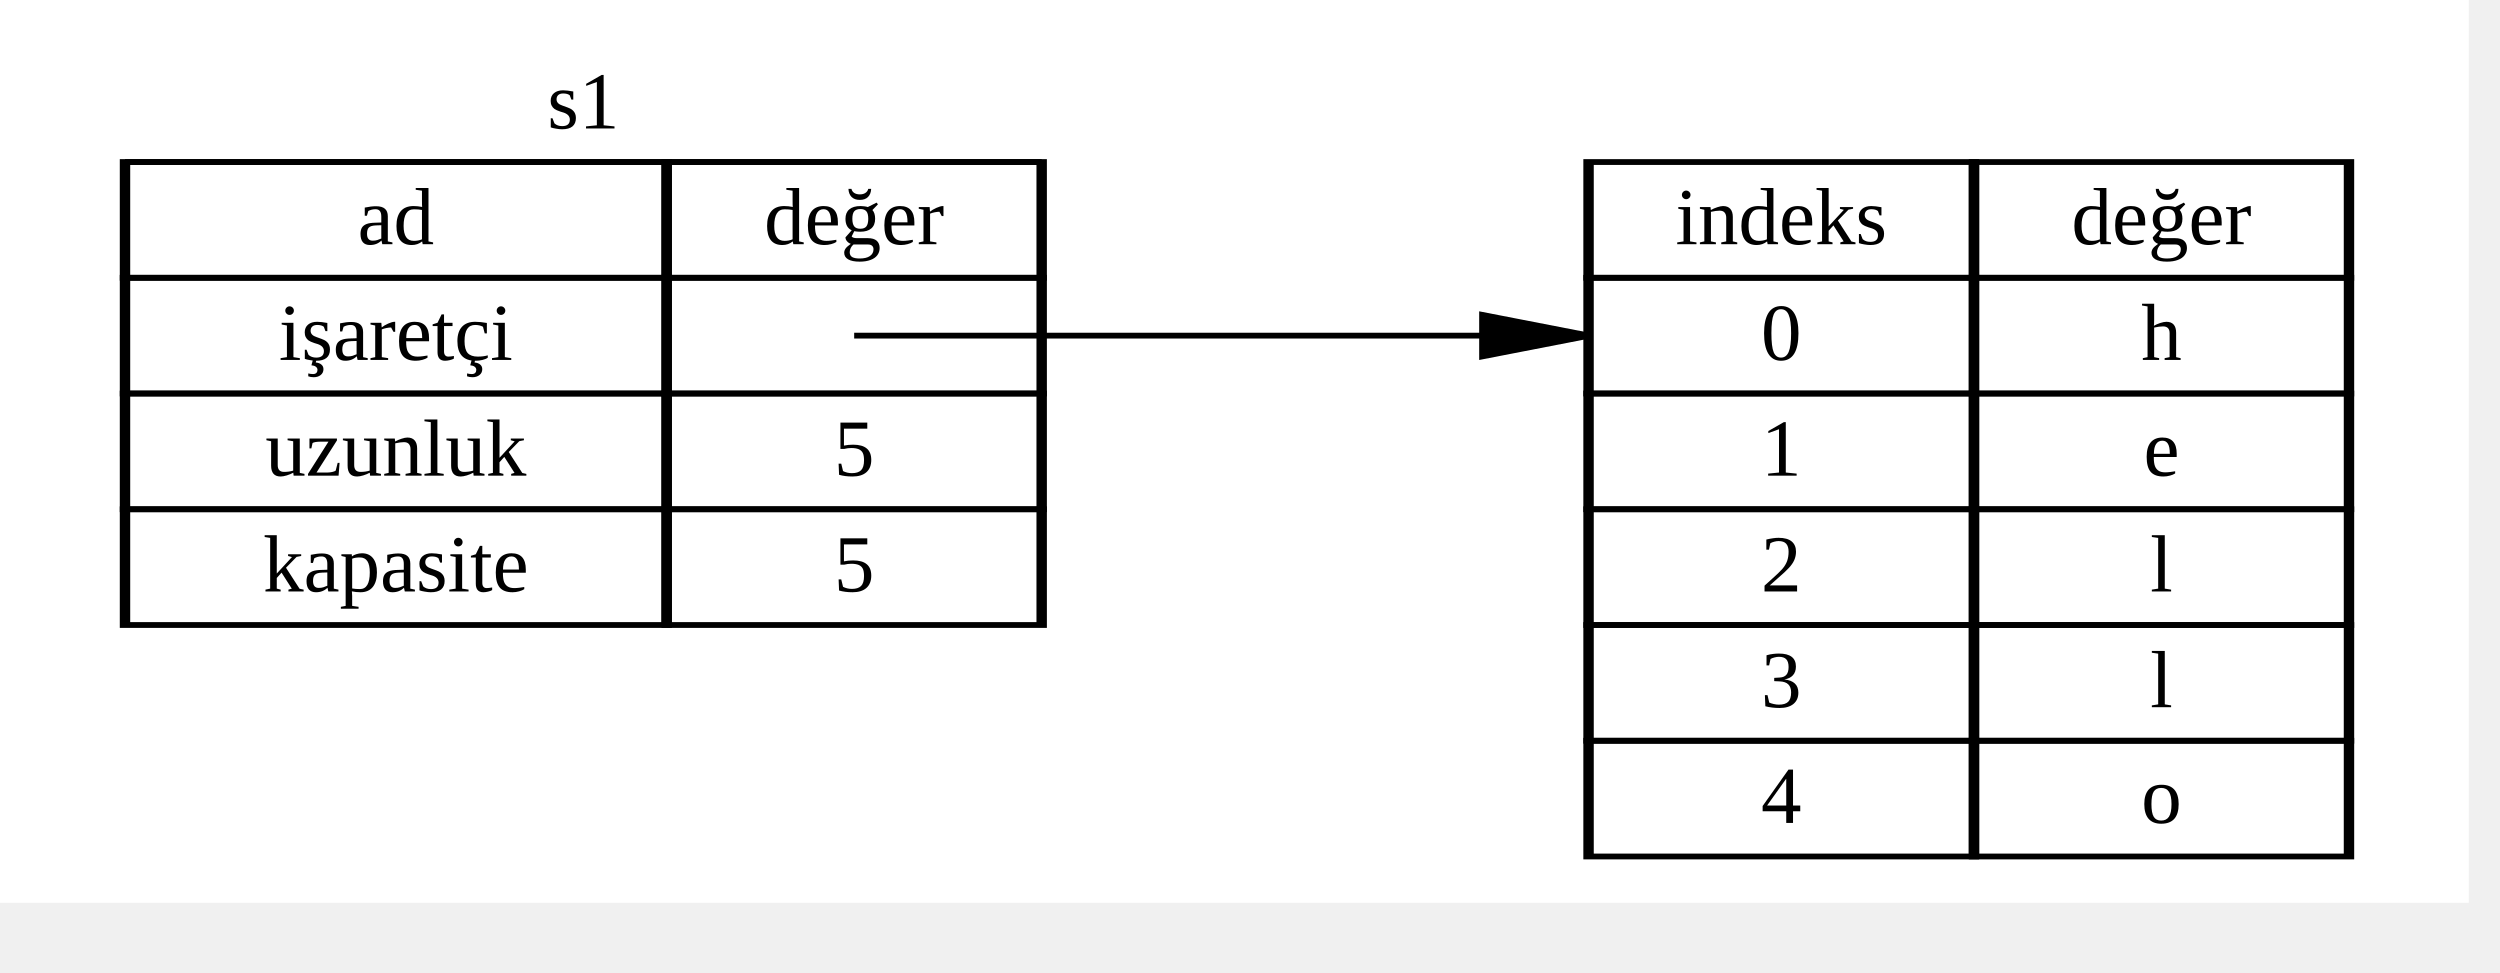
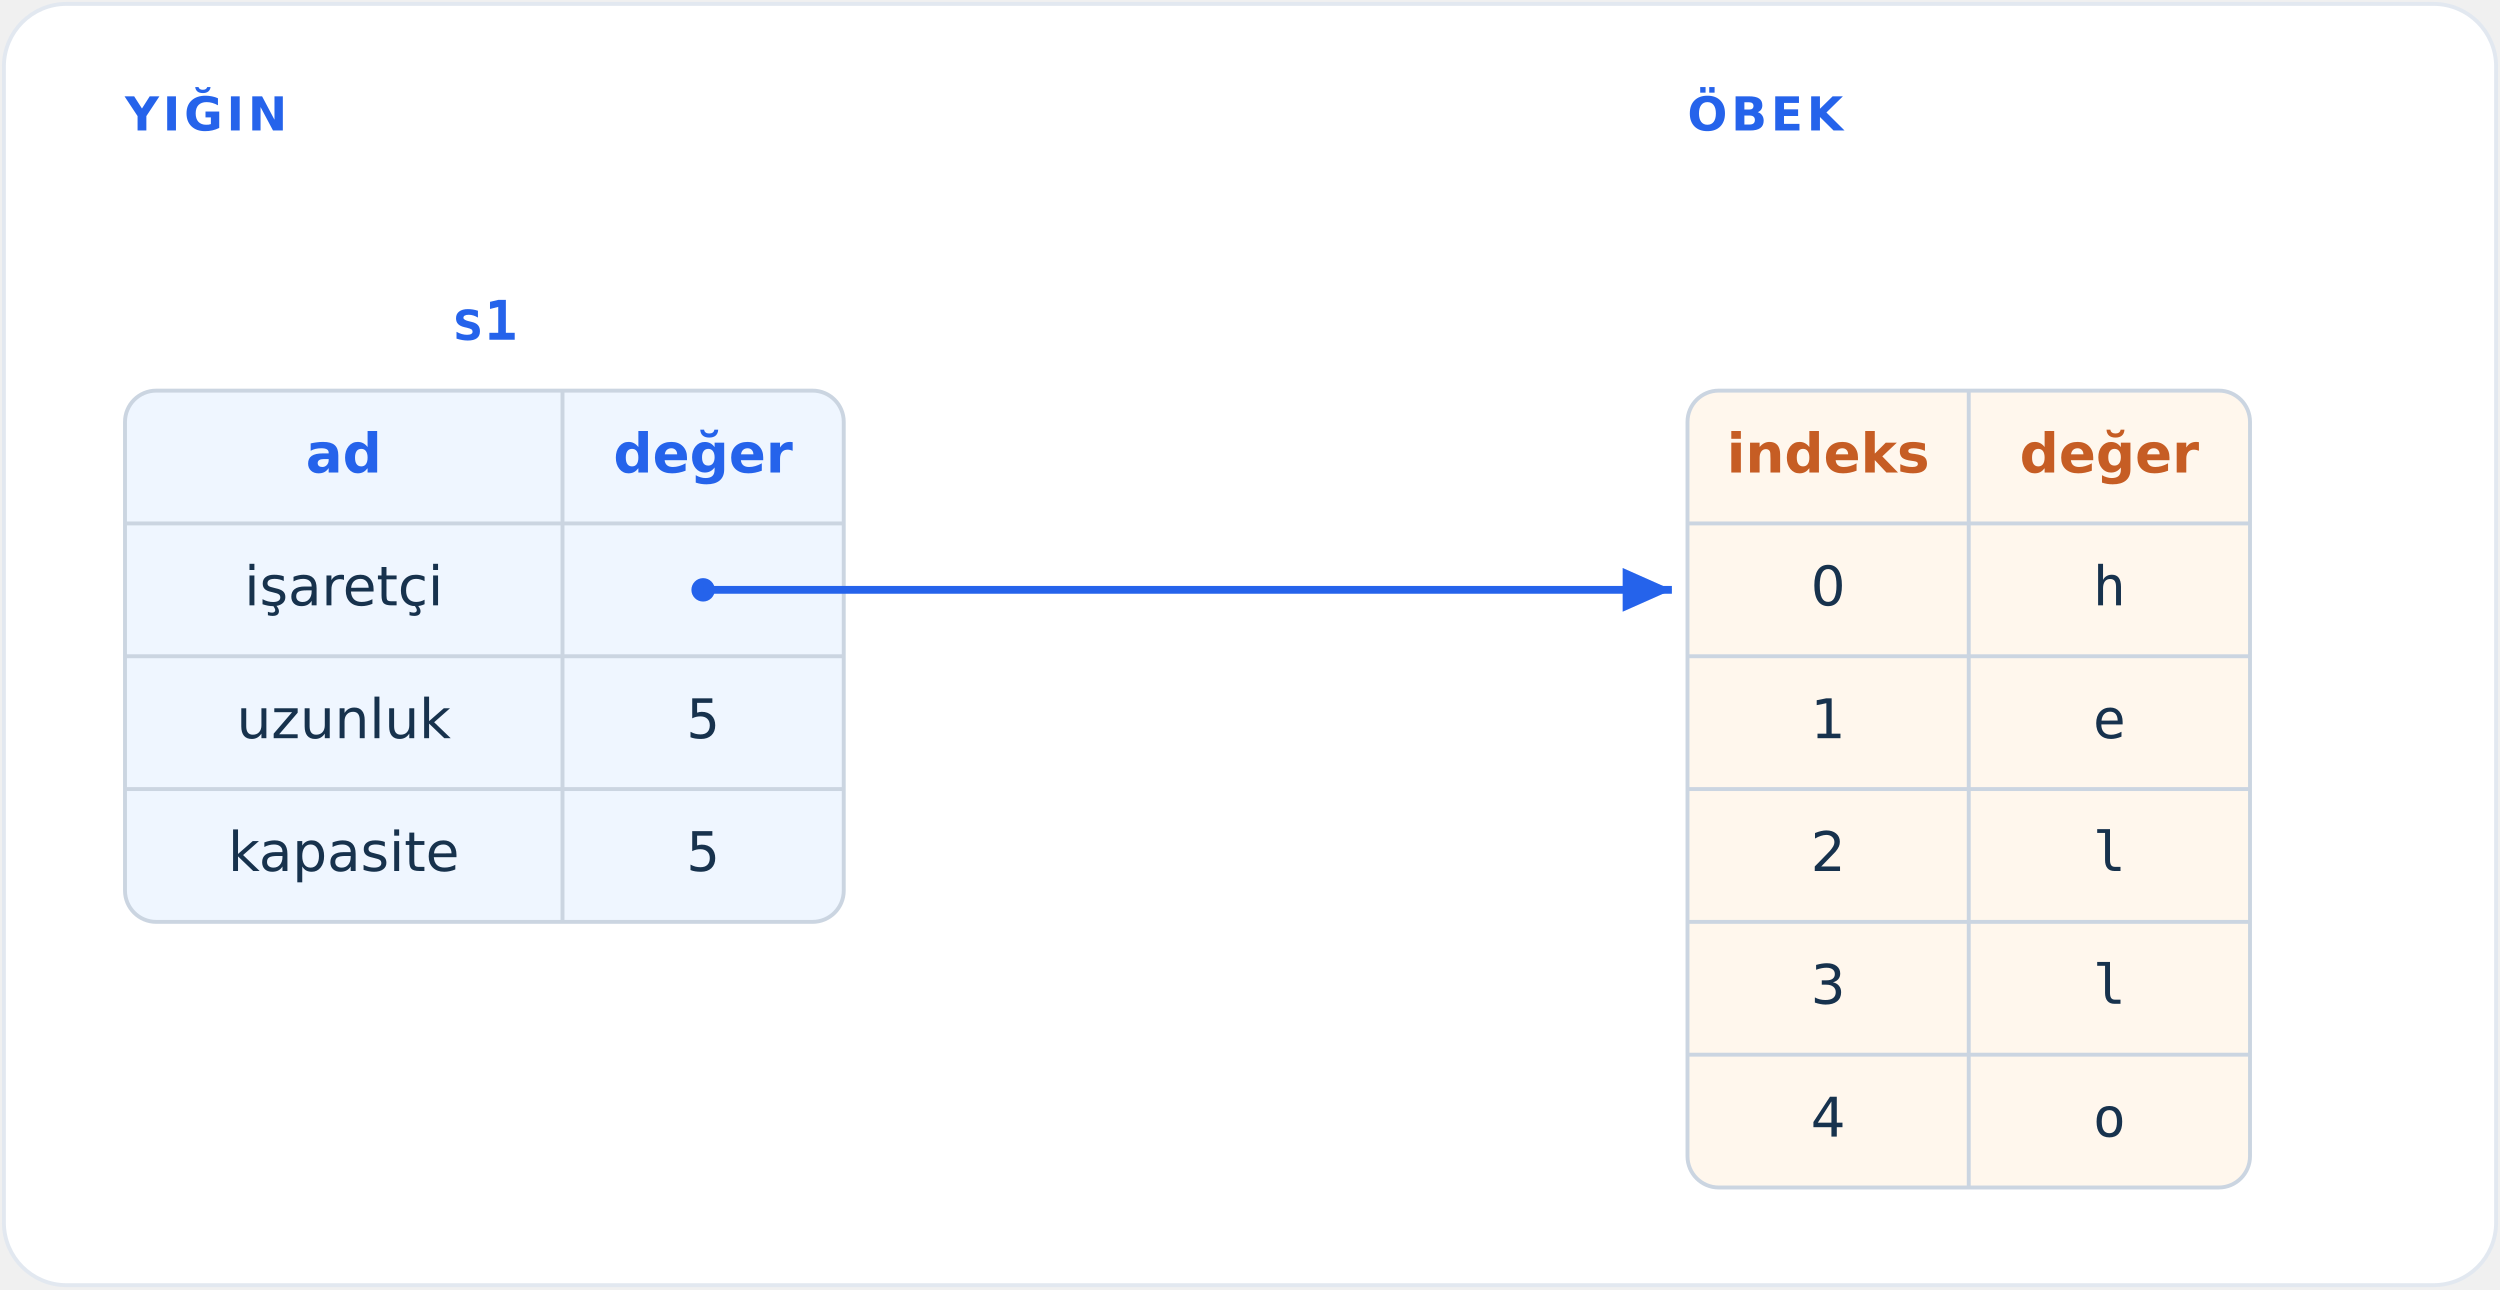
- <svg xmlns="http://www.w3.org/2000/svg" viewBox="0.00 0.00 1800 700.00">
-   <g id="graph0" class="graph" transform="scale(7.50006 4.1667) rotate(0) translate(4 152)">
-     <polygon fill="#ffffff" stroke="transparent" points="-4,4 -4,-152 233,-152 233,4 -4,4" />
-     <g id="node1" class="node">
-       <polyline fill="none" stroke="#000000" points="8,-124 96,-124 " />
-       <text text-anchor="middle" x="52" y="-129.8" font-family="Liberation Serif, DejaVu Serif, serif" font-size="14.00" fill="#000000" transform="translate(52 0) scale(0.5555556 1) translate(-52 0)">s1</text>
-       <polygon fill="none" stroke="#000000" points="8,-104 8,-124 60,-124 60,-104 8,-104" />
-       <text text-anchor="middle" x="34" y="-109.8" font-family="Liberation Serif, DejaVu Serif, serif" font-size="14.00" fill="#000000" transform="translate(34 0) scale(0.5555556 1) translate(-34 0)">ad</text>
-       <polygon fill="none" stroke="#000000" points="60,-104 60,-124 96,-124 96,-104 60,-104" />
-       <text text-anchor="middle" x="78" y="-109.8" font-family="Liberation Serif, DejaVu Serif, serif" font-size="14.00" fill="#000000" transform="translate(78 0) scale(0.5555556 1) translate(-78 0)">değer</text>
-       <polygon fill="none" stroke="#000000" points="8,-84 8,-104 60,-104 60,-84 8,-84" />
-       <text text-anchor="middle" x="34" y="-89.8" font-family="Liberation Serif, DejaVu Serif, serif" font-size="14.00" fill="#000000" transform="translate(34 0) scale(0.5555556 1) translate(-34 0)">işaretçi</text>
-       <polygon fill="none" stroke="#000000" points="60,-84 60,-104 96,-104 96,-84 60,-84" />
-       <polygon fill="none" stroke="#000000" points="8,-64 8,-84 60,-84 60,-64 8,-64" />
-       <text text-anchor="middle" x="34" y="-69.8" font-family="Liberation Serif, DejaVu Serif, serif" font-size="14.00" fill="#000000" transform="translate(34 0) scale(0.5555556 1) translate(-34 0)">uzunluk</text>
-       <polygon fill="none" stroke="#000000" points="60,-64 60,-84 96,-84 96,-64 60,-64" />
-       <text text-anchor="middle" x="78" y="-69.8" font-family="Liberation Serif, DejaVu Serif, serif" font-size="14.00" fill="#000000" transform="translate(78 0) scale(0.5555556 1) translate(-78 0)">5</text>
-       <polygon fill="none" stroke="#000000" points="8,-44 8,-64 60,-64 60,-44 8,-44" />
-       <text text-anchor="middle" x="34" y="-49.8" font-family="Liberation Serif, DejaVu Serif, serif" font-size="14.00" fill="#000000" transform="translate(34 0) scale(0.5555556 1) translate(-34 0)">kapasite</text>
-       <polygon fill="none" stroke="#000000" points="60,-44 60,-64 96,-64 96,-44 60,-44" />
-       <text text-anchor="middle" x="78" y="-49.8" font-family="Liberation Serif, DejaVu Serif, serif" font-size="14.00" fill="#000000" transform="translate(78 0) scale(0.5555556 1) translate(-78 0)">5</text>
-     </g>
-     <g id="node2" class="node">
-       <polygon fill="none" stroke="#000000" points="148.5,-104 148.5,-124 185.5,-124 185.5,-104 148.5,-104" />
-       <text text-anchor="middle" x="167" y="-109.8" font-family="Liberation Serif, DejaVu Serif, serif" font-size="14.00" fill="#000000" transform="translate(167 0) scale(0.5555556 1) translate(-167 0)">indeks</text>
-       <polygon fill="none" stroke="#000000" points="185.5,-104 185.5,-124 221.5,-124 221.5,-104 185.5,-104" />
-       <text text-anchor="middle" x="203.5" y="-109.8" font-family="Liberation Serif, DejaVu Serif, serif" font-size="14.00" fill="#000000" transform="translate(203.5 0) scale(0.5555556 1) translate(-203.5 0)">değer</text>
-       <polygon fill="none" stroke="#000000" points="148.5,-84 148.5,-104 185.5,-104 185.5,-84 148.5,-84" />
-       <text text-anchor="middle" x="167" y="-89.8" font-family="Liberation Serif, DejaVu Serif, serif" font-size="14.00" fill="#000000" transform="translate(167 0) scale(0.5555556 1) translate(-167 0)">0</text>
-       <polygon fill="none" stroke="#000000" points="185.5,-84 185.5,-104 221.5,-104 221.5,-84 185.5,-84" />
-       <text text-anchor="middle" x="203.5" y="-89.8" font-family="Liberation Serif, DejaVu Serif, serif" font-size="14.00" fill="#000000" transform="translate(203.5 0) scale(0.5555556 1) translate(-203.5 0)">h</text>
-       <polygon fill="none" stroke="#000000" points="148.5,-64 148.5,-84 185.5,-84 185.5,-64 148.5,-64" />
-       <text text-anchor="middle" x="167" y="-69.8" font-family="Liberation Serif, DejaVu Serif, serif" font-size="14.00" fill="#000000" transform="translate(167 0) scale(0.5555556 1) translate(-167 0)">1</text>
-       <polygon fill="none" stroke="#000000" points="185.5,-64 185.5,-84 221.5,-84 221.5,-64 185.5,-64" />
-       <text text-anchor="middle" x="203.5" y="-69.8" font-family="Liberation Serif, DejaVu Serif, serif" font-size="14.00" fill="#000000" transform="translate(203.5 0) scale(0.5555556 1) translate(-203.5 0)">e</text>
-       <polygon fill="none" stroke="#000000" points="148.5,-44 148.5,-64 185.5,-64 185.5,-44 148.5,-44" />
-       <text text-anchor="middle" x="167" y="-49.8" font-family="Liberation Serif, DejaVu Serif, serif" font-size="14.00" fill="#000000" transform="translate(167 0) scale(0.5555556 1) translate(-167 0)">2</text>
-       <polygon fill="none" stroke="#000000" points="185.5,-44 185.5,-64 221.5,-64 221.5,-44 185.5,-44" />
-       <text text-anchor="middle" x="203.5" y="-49.8" font-family="Liberation Serif, DejaVu Serif, serif" font-size="14.00" fill="#000000" transform="translate(203.5 0) scale(0.5555556 1) translate(-203.5 0)">l</text>
-       <polygon fill="none" stroke="#000000" points="148.5,-24 148.5,-44 185.5,-44 185.5,-24 148.5,-24" />
-       <text text-anchor="middle" x="167" y="-29.8" font-family="Liberation Serif, DejaVu Serif, serif" font-size="14.00" fill="#000000" transform="translate(167 0) scale(0.5555556 1) translate(-167 0)">3</text>
-       <polygon fill="none" stroke="#000000" points="185.5,-24 185.5,-44 221.5,-44 221.5,-24 185.5,-24" />
-       <text text-anchor="middle" x="203.5" y="-29.8" font-family="Liberation Serif, DejaVu Serif, serif" font-size="14.00" fill="#000000" transform="translate(203.5 0) scale(0.5555556 1) translate(-203.5 0)">l</text>
-       <polygon fill="none" stroke="#000000" points="148.5,-4 148.5,-24 185.5,-24 185.5,-4 148.5,-4" />
-       <text text-anchor="middle" x="167" y="-9.8" font-family="Liberation Serif, DejaVu Serif, serif" font-size="14.00" fill="#000000" transform="translate(167 0) scale(0.5555556 1) translate(-167 0)">4</text>
-       <polygon fill="none" stroke="#000000" points="185.5,-4 185.5,-24 221.5,-24 221.5,-4 185.5,-4" />
-       <text text-anchor="middle" x="203.5" y="-9.8" font-family="Liberation Serif, DejaVu Serif, serif" font-size="14.00" fill="#000000" transform="translate(203.5 0) scale(0.5555556 1) translate(-203.5 0)">o</text>
-     </g>
-     <g id="edge1" class="edge">
-       <path fill="none" stroke="#000000" d="M78,-94C78,-94 109.341,-94 138.38,-94" />
-       <polygon fill="#000000" stroke="#000000" points="138.5,-97.5 148.5,-94 138.5,-90.5 138.5,-97.5" />
-     </g>
-   </g>
+ <svg xmlns="http://www.w3.org/2000/svg" width="640" height="330" viewBox="0 0 640 330" preserveAspectRatio="xMidYMid meet" role="img" aria-labelledby="title desc">
+   <defs>
+     <marker id="arrow" viewBox="0 0 10 10" refX="9" refY="5" markerWidth="7" markerHeight="7" orient="auto-start-reverse">
+       <path d="M 0 1 L 9 5 L 0 9 Z" fill="#2563eb" />
+     </marker>
+   </defs>
+   <style>text { font-family: "DejaVu Sans", sans-serif; fill: #17324d; font-size: 14px; } .label { font-size: 12px; font-weight: 600; letter-spacing: 1px; } .code { font-family: "DejaVu Sans Mono", monospace; } .heading { font-weight: 600; } .grid { stroke: #cbd5e1; stroke-width: 1; }</style>
+   <rect x="1" y="1" width="638" height="328" rx="16" fill="#fff" stroke="#e2e8f0" />
+   <text x="32" y="30" text-anchor="start" dominant-baseline="middle" class="label" style="fill:#2563eb">YIĞIN</text>
+   <text x="432" y="30" text-anchor="start" dominant-baseline="middle" class="label" style="fill:#2563eb">ÖBEK</text>
+   <text x="124.0" y="83" text-anchor="middle" dominant-baseline="middle" class="code heading" style="fill:#2563eb">s1</text>
+   <rect x="32" y="100" width="184" height="136" rx="8" fill="#eff6ff" stroke="#cbd5e1" />
+   <path d="M32,134 H216 M144,100 V236" class="grid" fill="none" />
+   <path d="M32,168 H216" class="grid" />
+   <path d="M32,202 H216" class="grid" />
+   <text x="88.0" y="117" text-anchor="middle" dominant-baseline="middle" class="heading" style="fill:#2563eb">ad</text>
+   <text x="180.0" y="117" text-anchor="middle" dominant-baseline="middle" class="heading" style="fill:#2563eb">değer</text>
+   <text x="88.0" y="151" text-anchor="middle" dominant-baseline="middle" class="">işaretçi</text>
+   <text x="180.0" y="151" text-anchor="middle" dominant-baseline="middle" class="code" />
+   <text x="88.0" y="185" text-anchor="middle" dominant-baseline="middle" class="">uzunluk</text>
+   <text x="180.0" y="185" text-anchor="middle" dominant-baseline="middle" class="code">5</text>
+   <text x="88.0" y="219" text-anchor="middle" dominant-baseline="middle" class="">kapasite</text>
+   <text x="180.0" y="219" text-anchor="middle" dominant-baseline="middle" class="code">5</text>
+   <rect x="432" y="100" width="144" height="204" rx="8" fill="#fff7ed" stroke="#cbd5e1" />
+   <path d="M432,134 H576 M504,100 V304" class="grid" fill="none" />
+   <path d="M432,168 H576" class="grid" />
+   <path d="M432,202 H576" class="grid" />
+   <path d="M432,236 H576" class="grid" />
+   <path d="M432,270 H576" class="grid" />
+   <text x="468.0" y="117" text-anchor="middle" dominant-baseline="middle" class="heading" style="fill:#c65d24">indeks</text>
+   <text x="540.0" y="117" text-anchor="middle" dominant-baseline="middle" class="heading" style="fill:#c65d24">değer</text>
+   <text x="468.0" y="151" text-anchor="middle" dominant-baseline="middle" class="">0</text>
+   <text x="540.0" y="151" text-anchor="middle" dominant-baseline="middle" class="code">h</text>
+   <text x="468.0" y="185" text-anchor="middle" dominant-baseline="middle" class="">1</text>
+   <text x="540.0" y="185" text-anchor="middle" dominant-baseline="middle" class="code">e</text>
+   <text x="468.0" y="219" text-anchor="middle" dominant-baseline="middle" class="">2</text>
+   <text x="540.0" y="219" text-anchor="middle" dominant-baseline="middle" class="code">l</text>
+   <text x="468.0" y="253" text-anchor="middle" dominant-baseline="middle" class="">3</text>
+   <text x="540.0" y="253" text-anchor="middle" dominant-baseline="middle" class="code">l</text>
+   <text x="468.0" y="287" text-anchor="middle" dominant-baseline="middle" class="">4</text>
+   <text x="540.0" y="287" text-anchor="middle" dominant-baseline="middle" class="code">o</text>
+   <circle cx="180.0" cy="151" r="3" fill="#2563eb" />
+   <path d="M180.0,151 L428,151" fill="none" stroke="#2563eb" stroke-width="2" marker-end="url(#arrow)" />
</svg>
